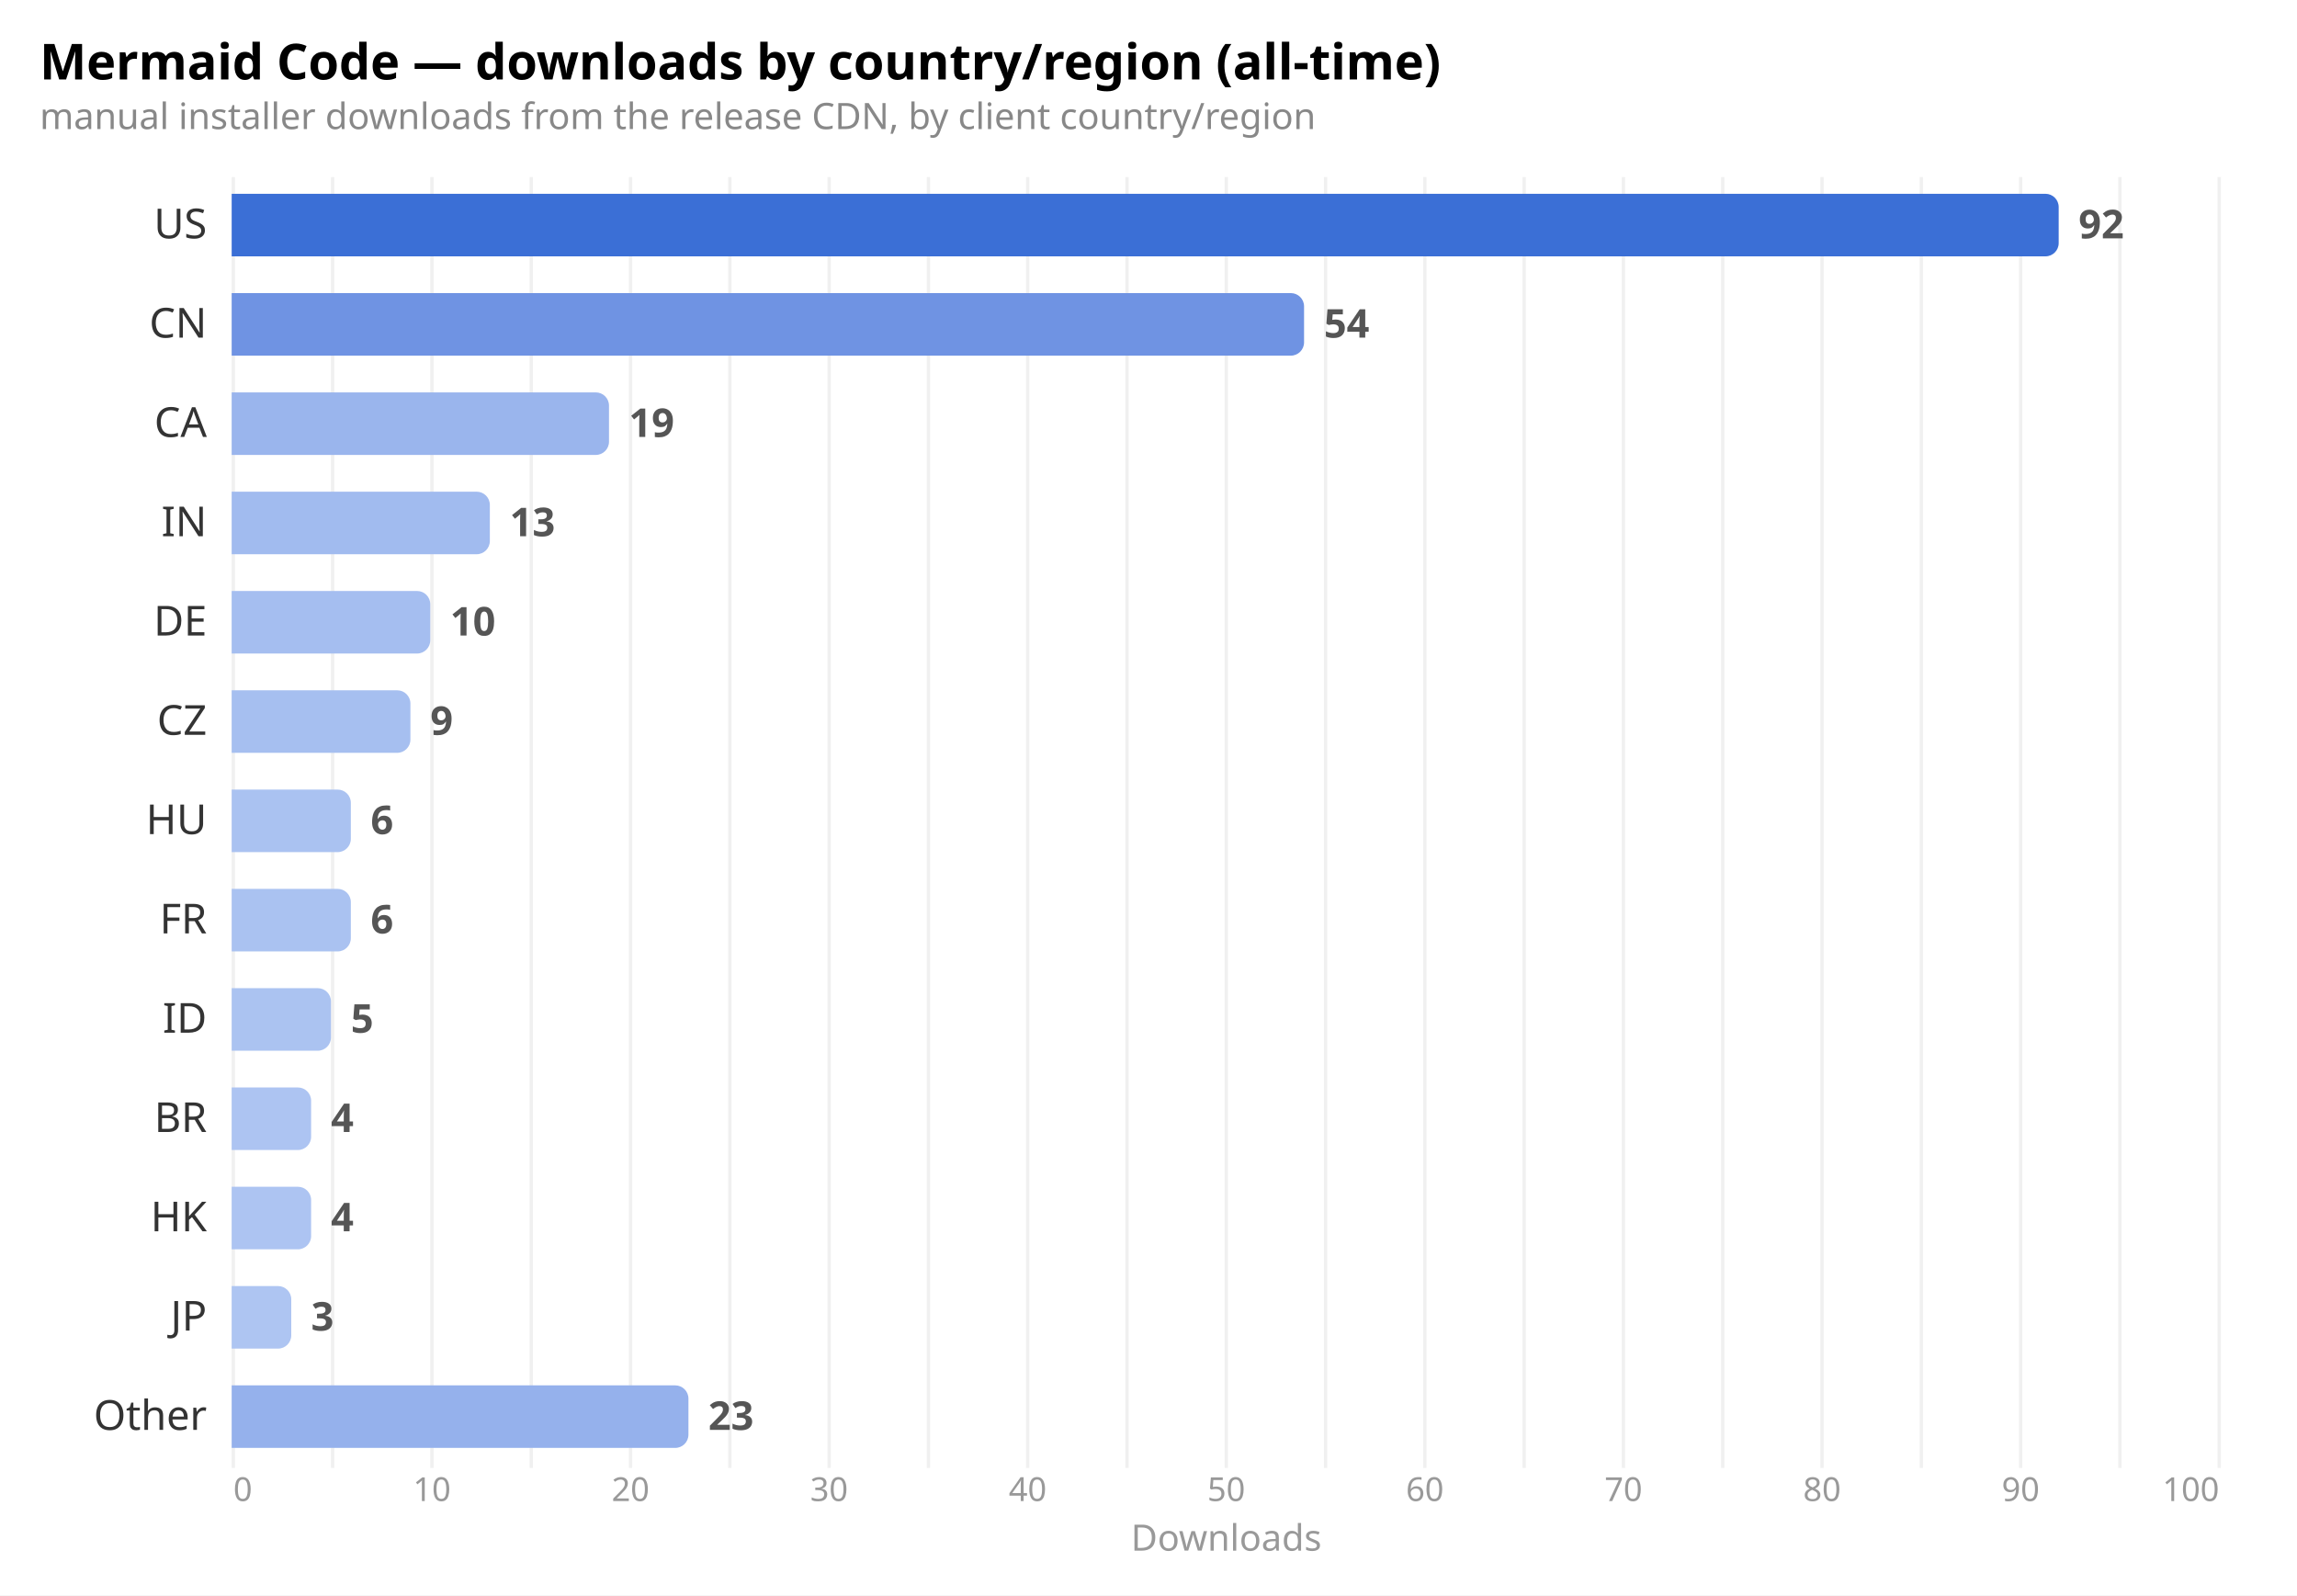
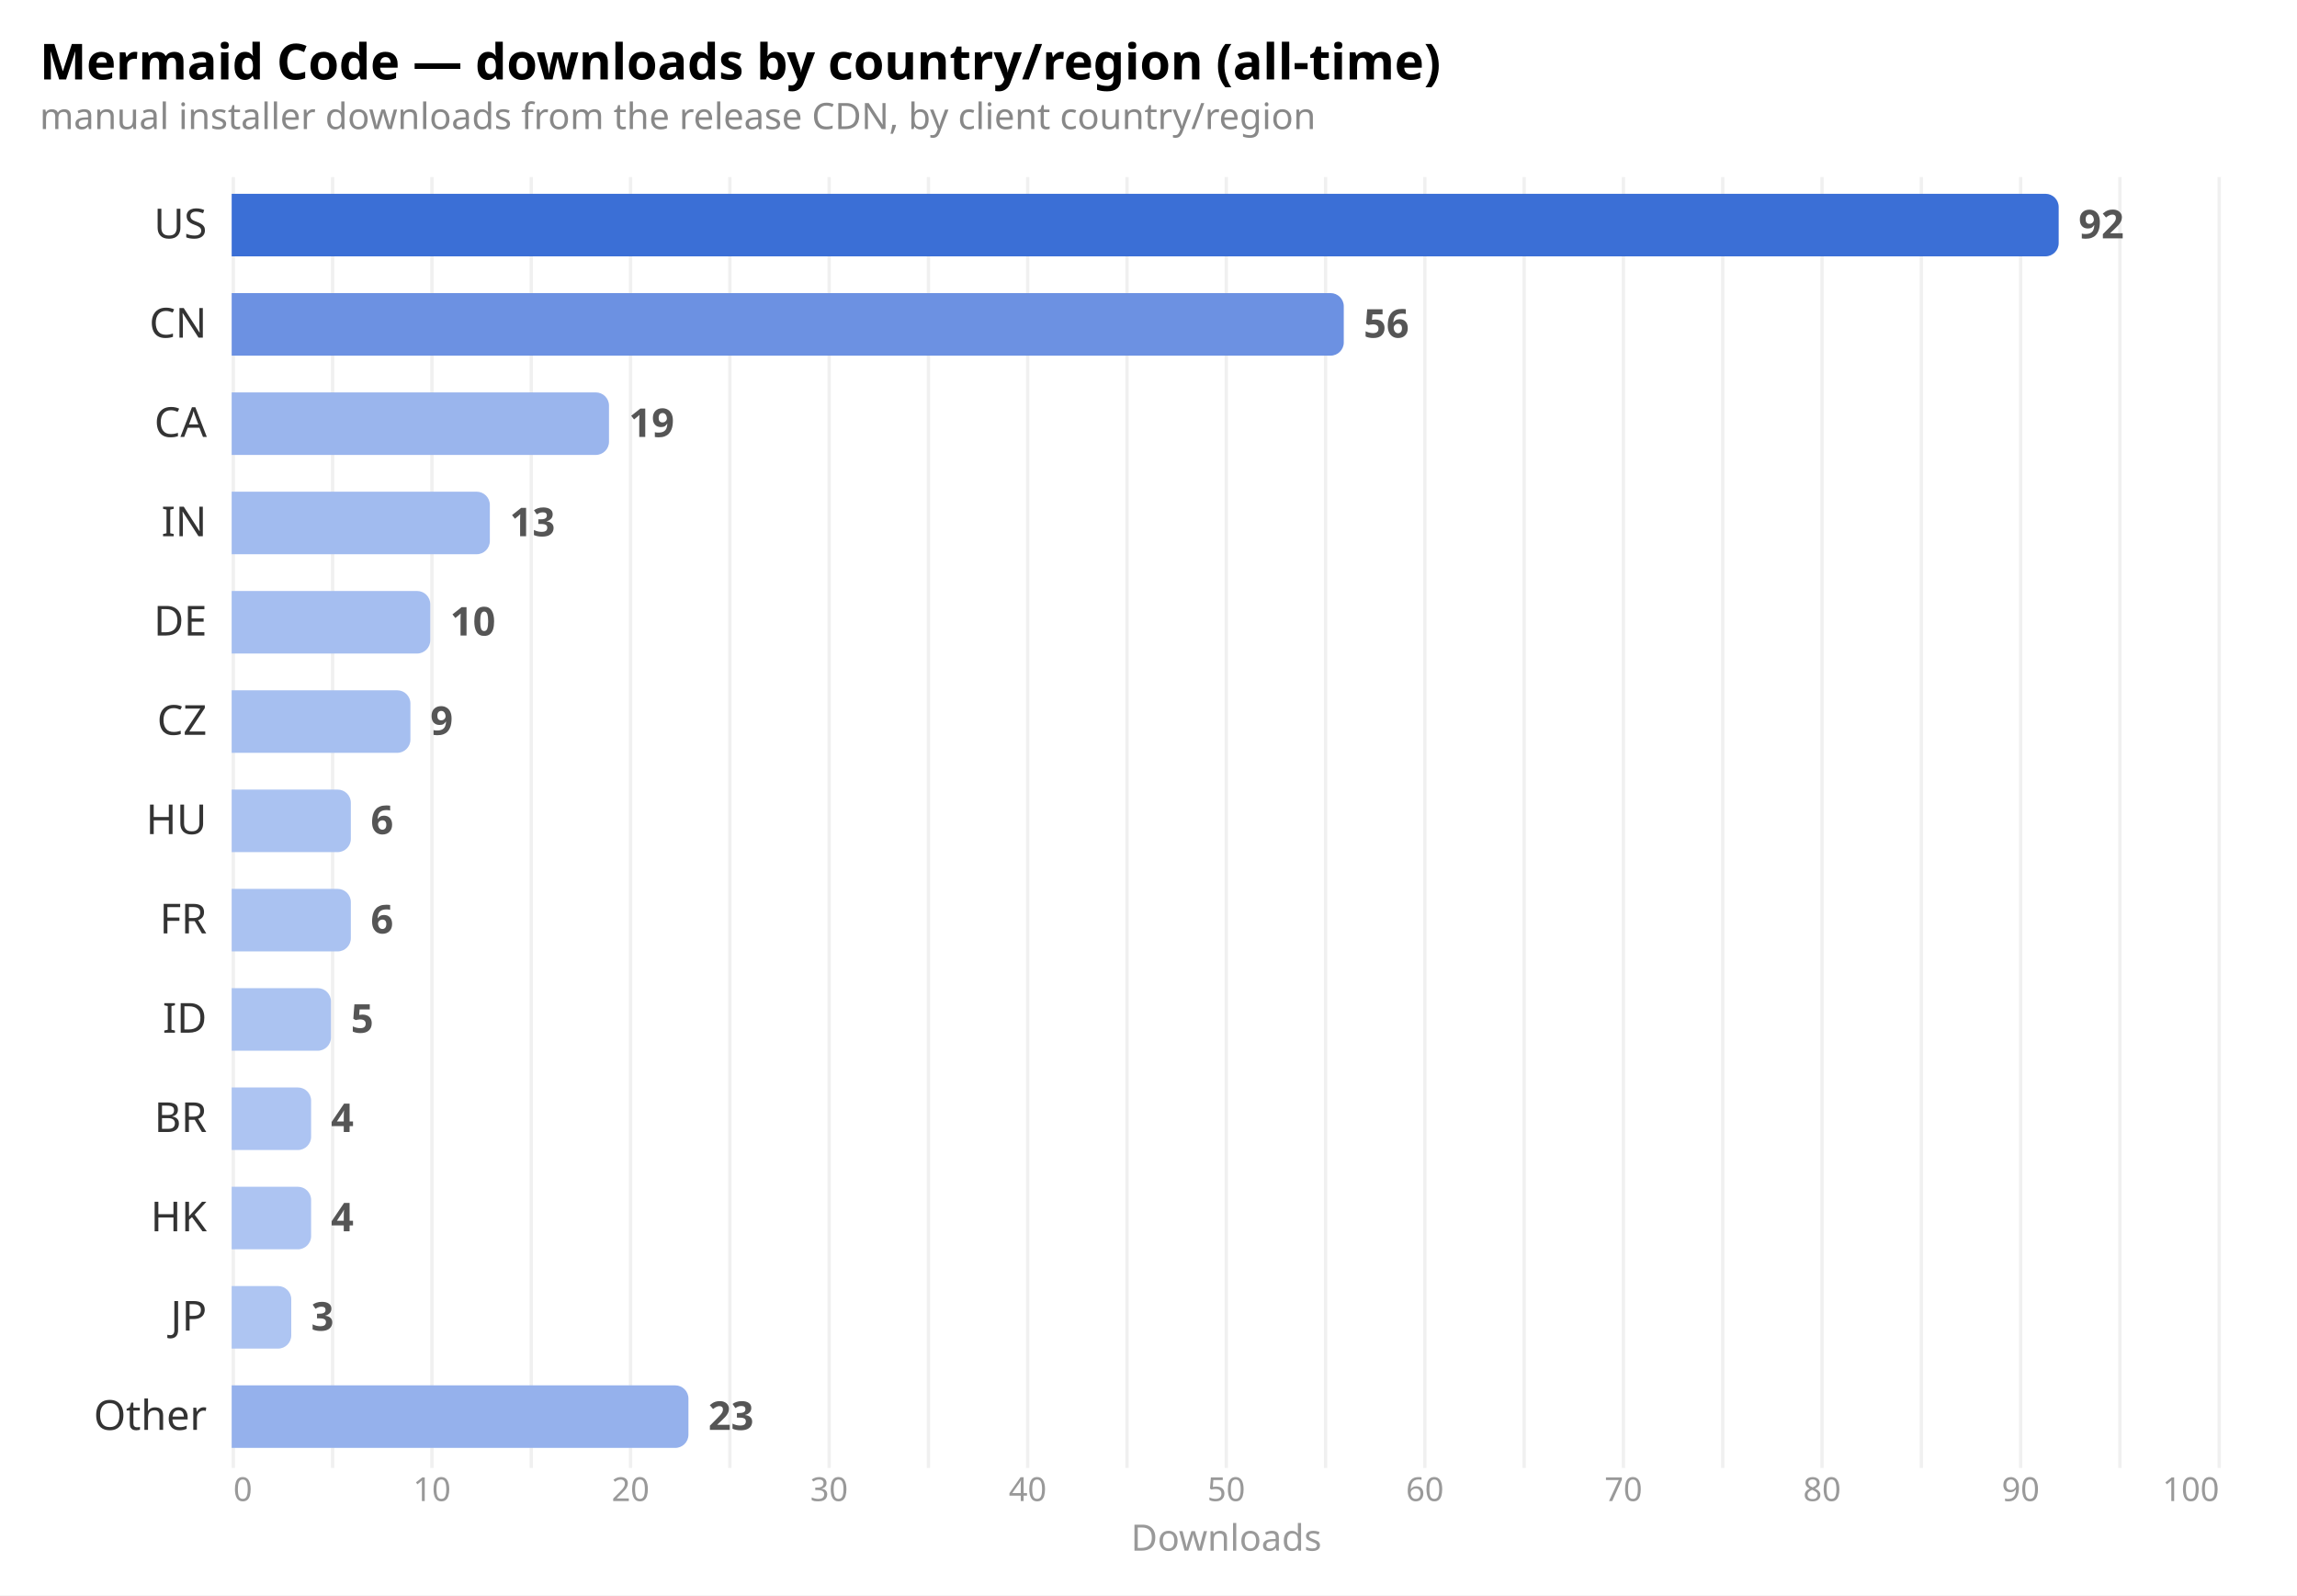
<svg xmlns="http://www.w3.org/2000/svg" version="1.1" class="marks" width="694" height="482" viewBox="0 0 694 482">
  <rect width="694" height="482" fill="white" />
  <g fill="none" stroke-miterlimit="4" transform="translate(70,53)">
    <g class="mark-group role-frame root" role="graphics-object" aria-roledescription="group mark container">
      <g transform="translate(0,0)">
        <path class="background" aria-hidden="true" d="M0,0h600v390h-600Z" />
        <g>
          <g class="mark-group role-axis" aria-hidden="true">
            <g transform="translate(0.5,390.5)">
              <path class="background" aria-hidden="true" d="M0,0h0v0h0Z" pointer-events="none" />
              <g>
                <g class="mark-rule role-axis-grid" pointer-events="none">
                  <line transform="translate(0,0)" x2="0" y2="-390" stroke="#f0f0f0" stroke-width="1" opacity="1" />
                  <line transform="translate(30,0)" x2="0" y2="-390" stroke="#f0f0f0" stroke-width="1" opacity="1" />
                  <line transform="translate(60,0)" x2="0" y2="-390" stroke="#f0f0f0" stroke-width="1" opacity="1" />
                  <line transform="translate(90,0)" x2="0" y2="-390" stroke="#f0f0f0" stroke-width="1" opacity="1" />
                  <line transform="translate(120,0)" x2="0" y2="-390" stroke="#f0f0f0" stroke-width="1" opacity="1" />
                  <line transform="translate(150,0)" x2="0" y2="-390" stroke="#f0f0f0" stroke-width="1" opacity="1" />
                  <line transform="translate(180,0)" x2="0" y2="-390" stroke="#f0f0f0" stroke-width="1" opacity="1" />
                  <line transform="translate(210,0)" x2="0" y2="-390" stroke="#f0f0f0" stroke-width="1" opacity="1" />
                  <line transform="translate(240,0)" x2="0" y2="-390" stroke="#f0f0f0" stroke-width="1" opacity="1" />
                  <line transform="translate(270,0)" x2="0" y2="-390" stroke="#f0f0f0" stroke-width="1" opacity="1" />
                  <line transform="translate(300,0)" x2="0" y2="-390" stroke="#f0f0f0" stroke-width="1" opacity="1" />
                  <line transform="translate(330,0)" x2="0" y2="-390" stroke="#f0f0f0" stroke-width="1" opacity="1" />
                  <line transform="translate(360,0)" x2="0" y2="-390" stroke="#f0f0f0" stroke-width="1" opacity="1" />
                  <line transform="translate(390,0)" x2="0" y2="-390" stroke="#f0f0f0" stroke-width="1" opacity="1" />
                  <line transform="translate(420,0)" x2="0" y2="-390" stroke="#f0f0f0" stroke-width="1" opacity="1" />
                  <line transform="translate(450,0)" x2="0" y2="-390" stroke="#f0f0f0" stroke-width="1" opacity="1" />
                  <line transform="translate(480,0)" x2="0" y2="-390" stroke="#f0f0f0" stroke-width="1" opacity="1" />
                  <line transform="translate(510,0)" x2="0" y2="-390" stroke="#f0f0f0" stroke-width="1" opacity="1" />
                  <line transform="translate(540,0)" x2="0" y2="-390" stroke="#f0f0f0" stroke-width="1" opacity="1" />
                  <line transform="translate(570,0)" x2="0" y2="-390" stroke="#f0f0f0" stroke-width="1" opacity="1" />
                  <line transform="translate(600,0)" x2="0" y2="-390" stroke="#f0f0f0" stroke-width="1" opacity="1" />
                </g>
              </g>
              <path class="foreground" aria-hidden="true" d="" pointer-events="none" display="none" />
            </g>
          </g>
          <g class="mark-group role-axis" role="graphics-symbol" aria-roledescription="axis" aria-label="X-axis titled 'Downloads' for a linear scale with values from 0 to 100">
            <g transform="translate(0.5,390.5)">
              <path class="background" aria-hidden="true" d="M0,0h0v0h0Z" pointer-events="none" />
              <g>
                <g class="mark-text role-axis-label" pointer-events="none">
                  <text text-anchor="start" transform="translate(0,10)" font-family="sans-serif" font-size="10px" fill="#999" opacity="1">0</text>
                  <text text-anchor="middle" transform="translate(30,10)" font-family="sans-serif" font-size="10px" fill="#999" opacity="0">5</text>
                  <text text-anchor="middle" transform="translate(60,10)" font-family="sans-serif" font-size="10px" fill="#999" opacity="1">10</text>
                  <text text-anchor="middle" transform="translate(90,10)" font-family="sans-serif" font-size="10px" fill="#999" opacity="0">15</text>
                  <text text-anchor="middle" transform="translate(120,10)" font-family="sans-serif" font-size="10px" fill="#999" opacity="1">20</text>
                  <text text-anchor="middle" transform="translate(150,10)" font-family="sans-serif" font-size="10px" fill="#999" opacity="0">25</text>
                  <text text-anchor="middle" transform="translate(180,10)" font-family="sans-serif" font-size="10px" fill="#999" opacity="1">30</text>
                  <text text-anchor="middle" transform="translate(210,10)" font-family="sans-serif" font-size="10px" fill="#999" opacity="0">35</text>
                  <text text-anchor="middle" transform="translate(240,10)" font-family="sans-serif" font-size="10px" fill="#999" opacity="1">40</text>
                  <text text-anchor="middle" transform="translate(270,10)" font-family="sans-serif" font-size="10px" fill="#999" opacity="0">45</text>
                  <text text-anchor="middle" transform="translate(300,10)" font-family="sans-serif" font-size="10px" fill="#999" opacity="1">50</text>
                  <text text-anchor="middle" transform="translate(330,10)" font-family="sans-serif" font-size="10px" fill="#999" opacity="0">55</text>
                  <text text-anchor="middle" transform="translate(360,10)" font-family="sans-serif" font-size="10px" fill="#999" opacity="1">60</text>
                  <text text-anchor="middle" transform="translate(390,10)" font-family="sans-serif" font-size="10px" fill="#999" opacity="0">65</text>
                  <text text-anchor="middle" transform="translate(420,10)" font-family="sans-serif" font-size="10px" fill="#999" opacity="1">70</text>
                  <text text-anchor="middle" transform="translate(450,10)" font-family="sans-serif" font-size="10px" fill="#999" opacity="0">75</text>
                  <text text-anchor="middle" transform="translate(480,10)" font-family="sans-serif" font-size="10px" fill="#999" opacity="1">80</text>
                  <text text-anchor="middle" transform="translate(510,10)" font-family="sans-serif" font-size="10px" fill="#999" opacity="0">85</text>
                  <text text-anchor="middle" transform="translate(540,10)" font-family="sans-serif" font-size="10px" fill="#999" opacity="1">90</text>
                  <text text-anchor="middle" transform="translate(570,10)" font-family="sans-serif" font-size="10px" fill="#999" opacity="0">95</text>
                  <text text-anchor="end" transform="translate(600,10)" font-family="sans-serif" font-size="10px" fill="#999" opacity="1">100</text>
                </g>
                <g class="mark-text role-axis-title" pointer-events="none">
                  <text text-anchor="middle" transform="translate(300,25)" font-family="sans-serif" font-size="11px" font-weight="500" fill="#999" opacity="1">Downloads</text>
                </g>
              </g>
              <path class="foreground" aria-hidden="true" d="" pointer-events="none" display="none" />
            </g>
          </g>
          <g class="mark-group role-axis" role="graphics-symbol" aria-roledescription="axis" aria-label="Y-axis for a discrete scale with 13 values: US, CN, CA, IN, DE, ending with Other">
            <g transform="translate(0.5,0.5)">
              <path class="background" aria-hidden="true" d="M0,0h0v0h0Z" pointer-events="none" />
              <g>
                <g class="mark-text role-axis-label" pointer-events="none">
                  <text text-anchor="end" transform="translate(-8,18.5)" font-family="sans-serif" font-size="12.5px" font-weight="500" fill="#333" opacity="1">US</text>
                  <text text-anchor="end" transform="translate(-8,48.5)" font-family="sans-serif" font-size="12.5px" font-weight="500" fill="#333" opacity="1">CN</text>
                  <text text-anchor="end" transform="translate(-8,78.5)" font-family="sans-serif" font-size="12.5px" font-weight="500" fill="#333" opacity="1">CA</text>
                  <text text-anchor="end" transform="translate(-8,108.5)" font-family="sans-serif" font-size="12.5px" font-weight="500" fill="#333" opacity="1">IN</text>
                  <text text-anchor="end" transform="translate(-8,138.5)" font-family="sans-serif" font-size="12.5px" font-weight="500" fill="#333" opacity="1">DE</text>
                  <text text-anchor="end" transform="translate(-8,168.5)" font-family="sans-serif" font-size="12.5px" font-weight="500" fill="#333" opacity="1">CZ</text>
                  <text text-anchor="end" transform="translate(-8,198.5)" font-family="sans-serif" font-size="12.5px" font-weight="500" fill="#333" opacity="1">HU</text>
                  <text text-anchor="end" transform="translate(-8,228.5)" font-family="sans-serif" font-size="12.5px" font-weight="500" fill="#333" opacity="1">FR</text>
                  <text text-anchor="end" transform="translate(-8,258.5)" font-family="sans-serif" font-size="12.5px" font-weight="500" fill="#333" opacity="1">ID</text>
                  <text text-anchor="end" transform="translate(-8,288.5)" font-family="sans-serif" font-size="12.5px" font-weight="500" fill="#333" opacity="1">BR</text>
                  <text text-anchor="end" transform="translate(-8,318.5)" font-family="sans-serif" font-size="12.5px" font-weight="500" fill="#333" opacity="1">HK</text>
                  <text text-anchor="end" transform="translate(-8,348.5)" font-family="sans-serif" font-size="12.5px" font-weight="500" fill="#333" opacity="1">JP</text>
                  <text text-anchor="end" transform="translate(-8,378.5)" font-family="sans-serif" font-size="12.5px" font-weight="500" fill="#333" opacity="1">Other</text>
                </g>
              </g>
              <path class="foreground" aria-hidden="true" d="" pointer-events="none" display="none" />
            </g>
          </g>
          <g class="mark-group role-scope" role="graphics-object" aria-roledescription="group mark container">
            <g transform="translate(0,5.55)">
              <path class="background" aria-hidden="true" d="M0,0L548,0C550.208,0,552,1.792,552,4L552,14.9C552,17.108,550.208,18.9,548,18.9L0,18.9C0,18.9,0,18.9,0,18.9L0,0C0,0,0,0,0,0Z" />
              <g clip-path="url(#clip1)">
                <g class="mark-group role-scope" role="graphics-object" aria-roledescription="group mark container">
                  <g transform="translate(0,0)">
                    <path class="background" aria-hidden="true" d="M0,0h0v18.9h0Z" />
                    <g>
                      <g class="mark-rect role-mark layer_0_marks" role="graphics-object" aria-roledescription="rect mark container">
                        <path aria-label="Downloads: 92; country: US; downloads: 92" role="graphics-symbol" aria-roledescription="bar" d="M0,0h552v18.9h-552Z" fill="rgb(59, 111, 214)" />
                      </g>
                    </g>
                    <path class="foreground" aria-hidden="true" d="" display="none" />
                  </g>
                </g>
              </g>
              <path class="foreground" aria-hidden="true" d="" display="none" />
            </g>
            <g transform="translate(0,35.55)">
-               <path class="background" aria-hidden="true" d="M0,0L320,0C322.208,0,324,1.792,324,4L324,14.9C324,17.108,322.208,18.9,320,18.9L0,18.9C0,18.9,0,18.9,0,18.9L0,0C0,0,0,0,0,0Z" />
+               <path class="background" aria-hidden="true" d="M0,0L332,0C334.208,0,336,1.792,336,4L336,14.9C336,17.108,334.208,18.9,332,18.9L0,18.9C0,18.9,0,18.9,0,18.9L0,0C0,0,0,0,0,0Z" />
              <g clip-path="url(#clip2)">
                <g class="mark-group role-scope" role="graphics-object" aria-roledescription="group mark container">
                  <g transform="translate(0,0)">
                    <path class="background" aria-hidden="true" d="M0,0h0v18.9h0Z" />
                    <g>
                      <g class="mark-rect role-mark layer_0_marks" role="graphics-object" aria-roledescription="rect mark container">
-                         <path aria-label="Downloads: 54; country: CN; downloads: 54" role="graphics-symbol" aria-roledescription="bar" d="M0,0h324v18.9h-324Z" fill="rgb(111, 147, 227)" />
+                         <path aria-label="Downloads: 56; country: CN; downloads: 56" role="graphics-symbol" aria-roledescription="bar" d="M0,0h336v18.9h-336Z" fill="rgb(108, 145, 226)" />
                      </g>
                    </g>
                    <path class="foreground" aria-hidden="true" d="" display="none" />
                  </g>
                </g>
              </g>
              <path class="foreground" aria-hidden="true" d="" display="none" />
            </g>
            <g transform="translate(0,65.55)">
              <path class="background" aria-hidden="true" d="M0,0L110,0C112.208,0,114,1.792,114,4L114,14.9C114,17.108,112.208,18.9,110,18.9L0,18.9C0,18.9,0,18.9,0,18.9L0,0C0,0,0,0,0,0Z" />
              <g clip-path="url(#clip3)">
                <g class="mark-group role-scope" role="graphics-object" aria-roledescription="group mark container">
                  <g transform="translate(0,0)">
                    <path class="background" aria-hidden="true" d="M0,0h0v18.9h0Z" />
                    <g>
                      <g class="mark-rect role-mark layer_0_marks" role="graphics-object" aria-roledescription="rect mark container">
                        <path aria-label="Downloads: 19; country: CA; downloads: 19" role="graphics-symbol" aria-roledescription="bar" d="M0,0h114v18.9h-114Z" fill="rgb(154, 181, 237)" />
                      </g>
                    </g>
                    <path class="foreground" aria-hidden="true" d="" display="none" />
                  </g>
                </g>
              </g>
              <path class="foreground" aria-hidden="true" d="" display="none" />
            </g>
            <g transform="translate(0,95.55)">
              <path class="background" aria-hidden="true" d="M0,0L74,0C76.208,0,78,1.792,78,4L78,14.9C78,17.108,76.208,18.9,74,18.9L0,18.9C0,18.9,0,18.9,0,18.9L0,0C0,0,0,0,0,0Z" />
              <g clip-path="url(#clip4)">
                <g class="mark-group role-scope" role="graphics-object" aria-roledescription="group mark container">
                  <g transform="translate(0,0)">
                    <path class="background" aria-hidden="true" d="M0,0h0v18.9h0Z" />
                    <g>
                      <g class="mark-rect role-mark layer_0_marks" role="graphics-object" aria-roledescription="rect mark container">
                        <path aria-label="Downloads: 13; country: IN; downloads: 13" role="graphics-symbol" aria-roledescription="bar" d="M0,0h78v18.9h-78Z" fill="rgb(161, 187, 239)" />
                      </g>
                    </g>
                    <path class="foreground" aria-hidden="true" d="" display="none" />
                  </g>
                </g>
              </g>
              <path class="foreground" aria-hidden="true" d="" display="none" />
            </g>
            <g transform="translate(0,125.55)">
              <path class="background" aria-hidden="true" d="M0,0L56,0C58.208,0,60,1.792,60,4L60,14.9C60,17.108,58.208,18.9,56,18.9L0,18.9C0,18.9,0,18.9,0,18.9L0,0C0,0,0,0,0,0Z" />
              <g clip-path="url(#clip5)">
                <g class="mark-group role-scope" role="graphics-object" aria-roledescription="group mark container">
                  <g transform="translate(0,0)">
                    <path class="background" aria-hidden="true" d="M0,0h0v18.9h0Z" />
                    <g>
                      <g class="mark-rect role-mark layer_0_marks" role="graphics-object" aria-roledescription="rect mark container">
                        <path aria-label="Downloads: 10; country: DE; downloads: 10" role="graphics-symbol" aria-roledescription="bar" d="M0,0h60v18.9h-60Z" fill="rgb(165, 190, 240)" />
                      </g>
                    </g>
                    <path class="foreground" aria-hidden="true" d="" display="none" />
                  </g>
                </g>
              </g>
              <path class="foreground" aria-hidden="true" d="" display="none" />
            </g>
            <g transform="translate(0,155.55)">
              <path class="background" aria-hidden="true" d="M0,0L50,0C52.208,0,54,1.792,54,4L54,14.9C54,17.108,52.208,18.9,50,18.9L0,18.9C0,18.9,0,18.9,0,18.9L0,0C0,0,0,0,0,0Z" />
              <g clip-path="url(#clip6)">
                <g class="mark-group role-scope" role="graphics-object" aria-roledescription="group mark container">
                  <g transform="translate(0,0)">
                    <path class="background" aria-hidden="true" d="M0,0h0v18.9h0Z" />
                    <g>
                      <g class="mark-rect role-mark layer_0_marks" role="graphics-object" aria-roledescription="rect mark container">
                        <path aria-label="Downloads: 9; country: CZ; downloads: 9" role="graphics-symbol" aria-roledescription="bar" d="M0,0h54v18.9h-54Z" fill="rgb(166, 191, 240)" />
                      </g>
                    </g>
                    <path class="foreground" aria-hidden="true" d="" display="none" />
                  </g>
                </g>
              </g>
              <path class="foreground" aria-hidden="true" d="" display="none" />
            </g>
            <g transform="translate(0,185.55)">
              <path class="background" aria-hidden="true" d="M0,0L32,0C34.208,0,36,1.792,36,4L36,14.9C36,17.108,34.208,18.9,32,18.9L0,18.9C0,18.9,0,18.9,0,18.9L0,0C0,0,0,0,0,0Z" />
              <g clip-path="url(#clip7)">
                <g class="mark-group role-scope" role="graphics-object" aria-roledescription="group mark container">
                  <g transform="translate(0,0)">
                    <path class="background" aria-hidden="true" d="M0,0h0v18.9h0Z" />
                    <g>
                      <g class="mark-rect role-mark layer_0_marks" role="graphics-object" aria-roledescription="rect mark container">
                        <path aria-label="Downloads: 6; country: HU; downloads: 6" role="graphics-symbol" aria-roledescription="bar" d="M0,0h36v18.9h-36Z" fill="rgb(170, 194, 241)" />
                      </g>
                    </g>
                    <path class="foreground" aria-hidden="true" d="" display="none" />
                  </g>
                </g>
              </g>
              <path class="foreground" aria-hidden="true" d="" display="none" />
            </g>
            <g transform="translate(0,215.55)">
              <path class="background" aria-hidden="true" d="M0,0L32,0C34.208,0,36,1.792,36,4L36,14.9C36,17.108,34.208,18.9,32,18.9L0,18.9C0,18.9,0,18.9,0,18.9L0,0C0,0,0,0,0,0Z" />
              <g clip-path="url(#clip8)">
                <g class="mark-group role-scope" role="graphics-object" aria-roledescription="group mark container">
                  <g transform="translate(0,0)">
                    <path class="background" aria-hidden="true" d="M0,0h0v18.9h0Z" />
                    <g>
                      <g class="mark-rect role-mark layer_0_marks" role="graphics-object" aria-roledescription="rect mark container">
                        <path aria-label="Downloads: 6; country: FR; downloads: 6" role="graphics-symbol" aria-roledescription="bar" d="M0,0h36v18.9h-36Z" fill="rgb(170, 194, 241)" />
                      </g>
                    </g>
                    <path class="foreground" aria-hidden="true" d="" display="none" />
                  </g>
                </g>
              </g>
              <path class="foreground" aria-hidden="true" d="" display="none" />
            </g>
            <g transform="translate(0,245.55)">
              <path class="background" aria-hidden="true" d="M0,0L26,0C28.208,0,30,1.792,30,4L30,14.9C30,17.108,28.208,18.9,26,18.9L0,18.9C0,18.9,0,18.9,0,18.9L0,0C0,0,0,0,0,0Z" />
              <g clip-path="url(#clip9)">
                <g class="mark-group role-scope" role="graphics-object" aria-roledescription="group mark container">
                  <g transform="translate(0,0)">
                    <path class="background" aria-hidden="true" d="M0,0h0v18.9h0Z" />
                    <g>
                      <g class="mark-rect role-mark layer_0_marks" role="graphics-object" aria-roledescription="rect mark container">
                        <path aria-label="Downloads: 5; country: ID; downloads: 5" role="graphics-symbol" aria-roledescription="bar" d="M0,0h30v18.9h-30Z" fill="rgb(171, 195, 241)" />
                      </g>
                    </g>
                    <path class="foreground" aria-hidden="true" d="" display="none" />
                  </g>
                </g>
              </g>
              <path class="foreground" aria-hidden="true" d="" display="none" />
            </g>
            <g transform="translate(0,275.55)">
              <path class="background" aria-hidden="true" d="M0,0L20,0C22.208,0,24,1.792,24,4L24,14.9C24,17.108,22.208,18.9,20,18.9L0,18.9C0,18.9,0,18.9,0,18.9L0,0C0,0,0,0,0,0Z" />
              <g clip-path="url(#clip10)">
                <g class="mark-group role-scope" role="graphics-object" aria-roledescription="group mark container">
                  <g transform="translate(0,0)">
                    <path class="background" aria-hidden="true" d="M0,0h0v18.9h0Z" />
                    <g>
                      <g class="mark-rect role-mark layer_0_marks" role="graphics-object" aria-roledescription="rect mark container">
                        <path aria-label="Downloads: 4; country: BR; downloads: 4" role="graphics-symbol" aria-roledescription="bar" d="M0,0h24v18.9h-24Z" fill="rgb(173, 196, 242)" />
                      </g>
                    </g>
                    <path class="foreground" aria-hidden="true" d="" display="none" />
                  </g>
                </g>
              </g>
              <path class="foreground" aria-hidden="true" d="" display="none" />
            </g>
            <g transform="translate(0,305.55)">
              <path class="background" aria-hidden="true" d="M0,0L20,0C22.208,0,24,1.792,24,4L24,14.9C24,17.108,22.208,18.9,20,18.9L0,18.9C0,18.9,0,18.9,0,18.9L0,0C0,0,0,0,0,0Z" />
              <g clip-path="url(#clip11)">
                <g class="mark-group role-scope" role="graphics-object" aria-roledescription="group mark container">
                  <g transform="translate(0,0)">
                    <path class="background" aria-hidden="true" d="M0,0h0v18.9h0Z" />
                    <g>
                      <g class="mark-rect role-mark layer_0_marks" role="graphics-object" aria-roledescription="rect mark container">
                        <path aria-label="Downloads: 4; country: HK; downloads: 4" role="graphics-symbol" aria-roledescription="bar" d="M0,0h24v18.9h-24Z" fill="rgb(173, 196, 242)" />
                      </g>
                    </g>
                    <path class="foreground" aria-hidden="true" d="" display="none" />
                  </g>
                </g>
              </g>
              <path class="foreground" aria-hidden="true" d="" display="none" />
            </g>
            <g transform="translate(0,335.55)">
              <path class="background" aria-hidden="true" d="M0,0L14,0C16.208,0,18,1.792,18,4L18,14.9C18,17.108,16.208,18.9,14,18.9L0,18.9C0,18.9,0,18.9,0,18.9L0,0C0,0,0,0,0,0Z" />
              <g clip-path="url(#clip12)">
                <g class="mark-group role-scope" role="graphics-object" aria-roledescription="group mark container">
                  <g transform="translate(0,0)">
                    <path class="background" aria-hidden="true" d="M0,0h0v18.9h0Z" />
                    <g>
                      <g class="mark-rect role-mark layer_0_marks" role="graphics-object" aria-roledescription="rect mark container">
                        <path aria-label="Downloads: 3; country: JP; downloads: 3" role="graphics-symbol" aria-roledescription="bar" d="M0,0h18v18.9h-18Z" fill="rgb(174, 197, 242)" />
                      </g>
                    </g>
                    <path class="foreground" aria-hidden="true" d="" display="none" />
                  </g>
                </g>
              </g>
              <path class="foreground" aria-hidden="true" d="" display="none" />
            </g>
            <g transform="translate(0,365.55)">
              <path class="background" aria-hidden="true" d="M0,0L134,0C136.208,0,138,1.792,138,4L138,14.9C138,17.108,136.208,18.9,134,18.9L0,18.9C0,18.9,0,18.9,0,18.9L0,0C0,0,0,0,0,0Z" />
              <g clip-path="url(#clip13)">
                <g class="mark-group role-scope" role="graphics-object" aria-roledescription="group mark container">
                  <g transform="translate(0,0)">
                    <path class="background" aria-hidden="true" d="M0,0h0v18.9h0Z" />
                    <g>
                      <g class="mark-rect role-mark layer_0_marks" role="graphics-object" aria-roledescription="rect mark container">
                        <path aria-label="Downloads: 23; country: Other; downloads: 23" role="graphics-symbol" aria-roledescription="bar" d="M0,0h138v18.9h-138Z" fill="rgb(149, 177, 236)" />
                      </g>
                    </g>
                    <path class="foreground" aria-hidden="true" d="" display="none" />
                  </g>
                </g>
              </g>
              <path class="foreground" aria-hidden="true" d="" display="none" />
            </g>
          </g>
          <g class="mark-text role-mark layer_1_marks" role="graphics-object" aria-roledescription="text mark container">
            <text aria-label="Downloads: 92; country: US; downloads: 92" role="graphics-symbol" aria-roledescription="text mark" text-anchor="start" transform="translate(558,19)" font-family="sans-serif" font-size="12px" font-weight="600" fill="#555">92</text>
-             <text aria-label="Downloads: 54; country: CN; downloads: 54" role="graphics-symbol" aria-roledescription="text mark" text-anchor="start" transform="translate(330,49)" font-family="sans-serif" font-size="12px" font-weight="600" fill="#555">54</text>
+             <text aria-label="Downloads: 56; country: CN; downloads: 56" role="graphics-symbol" aria-roledescription="text mark" text-anchor="start" transform="translate(342,49)" font-family="sans-serif" font-size="12px" font-weight="600" fill="#555">56</text>
            <text aria-label="Downloads: 19; country: CA; downloads: 19" role="graphics-symbol" aria-roledescription="text mark" text-anchor="start" transform="translate(120,79)" font-family="sans-serif" font-size="12px" font-weight="600" fill="#555">19</text>
            <text aria-label="Downloads: 13; country: IN; downloads: 13" role="graphics-symbol" aria-roledescription="text mark" text-anchor="start" transform="translate(84,109)" font-family="sans-serif" font-size="12px" font-weight="600" fill="#555">13</text>
            <text aria-label="Downloads: 10; country: DE; downloads: 10" role="graphics-symbol" aria-roledescription="text mark" text-anchor="start" transform="translate(66,139)" font-family="sans-serif" font-size="12px" font-weight="600" fill="#555">10</text>
            <text aria-label="Downloads: 9; country: CZ; downloads: 9" role="graphics-symbol" aria-roledescription="text mark" text-anchor="start" transform="translate(60,169)" font-family="sans-serif" font-size="12px" font-weight="600" fill="#555">9</text>
            <text aria-label="Downloads: 6; country: HU; downloads: 6" role="graphics-symbol" aria-roledescription="text mark" text-anchor="start" transform="translate(42,199)" font-family="sans-serif" font-size="12px" font-weight="600" fill="#555">6</text>
            <text aria-label="Downloads: 6; country: FR; downloads: 6" role="graphics-symbol" aria-roledescription="text mark" text-anchor="start" transform="translate(42,229)" font-family="sans-serif" font-size="12px" font-weight="600" fill="#555">6</text>
            <text aria-label="Downloads: 5; country: ID; downloads: 5" role="graphics-symbol" aria-roledescription="text mark" text-anchor="start" transform="translate(36,259)" font-family="sans-serif" font-size="12px" font-weight="600" fill="#555">5</text>
            <text aria-label="Downloads: 4; country: BR; downloads: 4" role="graphics-symbol" aria-roledescription="text mark" text-anchor="start" transform="translate(30,289)" font-family="sans-serif" font-size="12px" font-weight="600" fill="#555">4</text>
            <text aria-label="Downloads: 4; country: HK; downloads: 4" role="graphics-symbol" aria-roledescription="text mark" text-anchor="start" transform="translate(30,319)" font-family="sans-serif" font-size="12px" font-weight="600" fill="#555">4</text>
            <text aria-label="Downloads: 3; country: JP; downloads: 3" role="graphics-symbol" aria-roledescription="text mark" text-anchor="start" transform="translate(24,349)" font-family="sans-serif" font-size="12px" font-weight="600" fill="#555">3</text>
            <text aria-label="Downloads: 23; country: Other; downloads: 23" role="graphics-symbol" aria-roledescription="text mark" text-anchor="start" transform="translate(144,379)" font-family="sans-serif" font-size="12px" font-weight="600" fill="#555">23</text>
          </g>
          <g class="mark-group role-title">
            <g transform="translate(-58,-41)">
              <path class="background" aria-hidden="true" d="M0,0h0v0h0Z" pointer-events="none" />
              <g>
                <g class="mark-text role-title-text" role="graphics-symbol" aria-roledescription="title" aria-label="Title text 'Mermaid Code — downloads by country/region (all-time)'" pointer-events="none">
                  <text text-anchor="start" transform="translate(0,12)" font-family="sans-serif" font-size="15px" font-weight="600" fill="#000" opacity="1">Mermaid Code — downloads by country/region (all-time)</text>
                </g>
                <g class="mark-text role-title-subtitle" role="graphics-symbol" aria-roledescription="subtitle" aria-label="Subtitle text 'manual installer downloads from the release CDN, by client country/region'" pointer-events="none">
                  <text text-anchor="start" transform="translate(0,27)" font-family="sans-serif" font-size="11px" fill="#888" opacity="1">manual installer downloads from the release CDN, by client country/region</text>
                </g>
              </g>
              <path class="foreground" aria-hidden="true" d="" pointer-events="none" display="none" />
            </g>
          </g>
        </g>
        <path class="foreground" aria-hidden="true" d="" display="none" />
      </g>
    </g>
  </g>
  <defs>
    <clipPath id="clip1">
      <path d="M0,0L548,0C550.208,0,552,1.792,552,4L552,14.9C552,17.108,550.208,18.9,548,18.9L0,18.9C0,18.9,0,18.9,0,18.9L0,0C0,0,0,0,0,0Z" />
    </clipPath>
    <clipPath id="clip2">
-       <path d="M0,0L320,0C322.208,0,324,1.792,324,4L324,14.9C324,17.108,322.208,18.9,320,18.9L0,18.9C0,18.9,0,18.9,0,18.9L0,0C0,0,0,0,0,0Z" />
+       <path d="M0,0L332,0C334.208,0,336,1.792,336,4L336,14.9C336,17.108,334.208,18.9,332,18.9L0,18.9C0,18.9,0,18.9,0,18.9L0,0C0,0,0,0,0,0Z" />
    </clipPath>
    <clipPath id="clip3">
      <path d="M0,0L110,0C112.208,0,114,1.792,114,4L114,14.9C114,17.108,112.208,18.9,110,18.9L0,18.9C0,18.9,0,18.9,0,18.9L0,0C0,0,0,0,0,0Z" />
    </clipPath>
    <clipPath id="clip4">
      <path d="M0,0L74,0C76.208,0,78,1.792,78,4L78,14.9C78,17.108,76.208,18.9,74,18.9L0,18.9C0,18.9,0,18.9,0,18.9L0,0C0,0,0,0,0,0Z" />
    </clipPath>
    <clipPath id="clip5">
      <path d="M0,0L56,0C58.208,0,60,1.792,60,4L60,14.9C60,17.108,58.208,18.9,56,18.9L0,18.9C0,18.9,0,18.9,0,18.9L0,0C0,0,0,0,0,0Z" />
    </clipPath>
    <clipPath id="clip6">
      <path d="M0,0L50,0C52.208,0,54,1.792,54,4L54,14.9C54,17.108,52.208,18.9,50,18.9L0,18.9C0,18.9,0,18.9,0,18.9L0,0C0,0,0,0,0,0Z" />
    </clipPath>
    <clipPath id="clip7">
      <path d="M0,0L32,0C34.208,0,36,1.792,36,4L36,14.9C36,17.108,34.208,18.9,32,18.9L0,18.9C0,18.9,0,18.9,0,18.9L0,0C0,0,0,0,0,0Z" />
    </clipPath>
    <clipPath id="clip8">
      <path d="M0,0L32,0C34.208,0,36,1.792,36,4L36,14.9C36,17.108,34.208,18.9,32,18.9L0,18.9C0,18.9,0,18.9,0,18.9L0,0C0,0,0,0,0,0Z" />
    </clipPath>
    <clipPath id="clip9">
      <path d="M0,0L26,0C28.208,0,30,1.792,30,4L30,14.9C30,17.108,28.208,18.9,26,18.9L0,18.9C0,18.9,0,18.9,0,18.9L0,0C0,0,0,0,0,0Z" />
    </clipPath>
    <clipPath id="clip10">
      <path d="M0,0L20,0C22.208,0,24,1.792,24,4L24,14.9C24,17.108,22.208,18.9,20,18.9L0,18.9C0,18.9,0,18.9,0,18.9L0,0C0,0,0,0,0,0Z" />
    </clipPath>
    <clipPath id="clip11">
      <path d="M0,0L20,0C22.208,0,24,1.792,24,4L24,14.9C24,17.108,22.208,18.9,20,18.9L0,18.9C0,18.9,0,18.9,0,18.9L0,0C0,0,0,0,0,0Z" />
    </clipPath>
    <clipPath id="clip12">
      <path d="M0,0L14,0C16.208,0,18,1.792,18,4L18,14.9C18,17.108,16.208,18.9,14,18.9L0,18.9C0,18.9,0,18.9,0,18.9L0,0C0,0,0,0,0,0Z" />
    </clipPath>
    <clipPath id="clip13">
      <path d="M0,0L134,0C136.208,0,138,1.792,138,4L138,14.9C138,17.108,136.208,18.9,134,18.9L0,18.9C0,18.9,0,18.9,0,18.9L0,0C0,0,0,0,0,0Z" />
    </clipPath>
  </defs>
</svg>
